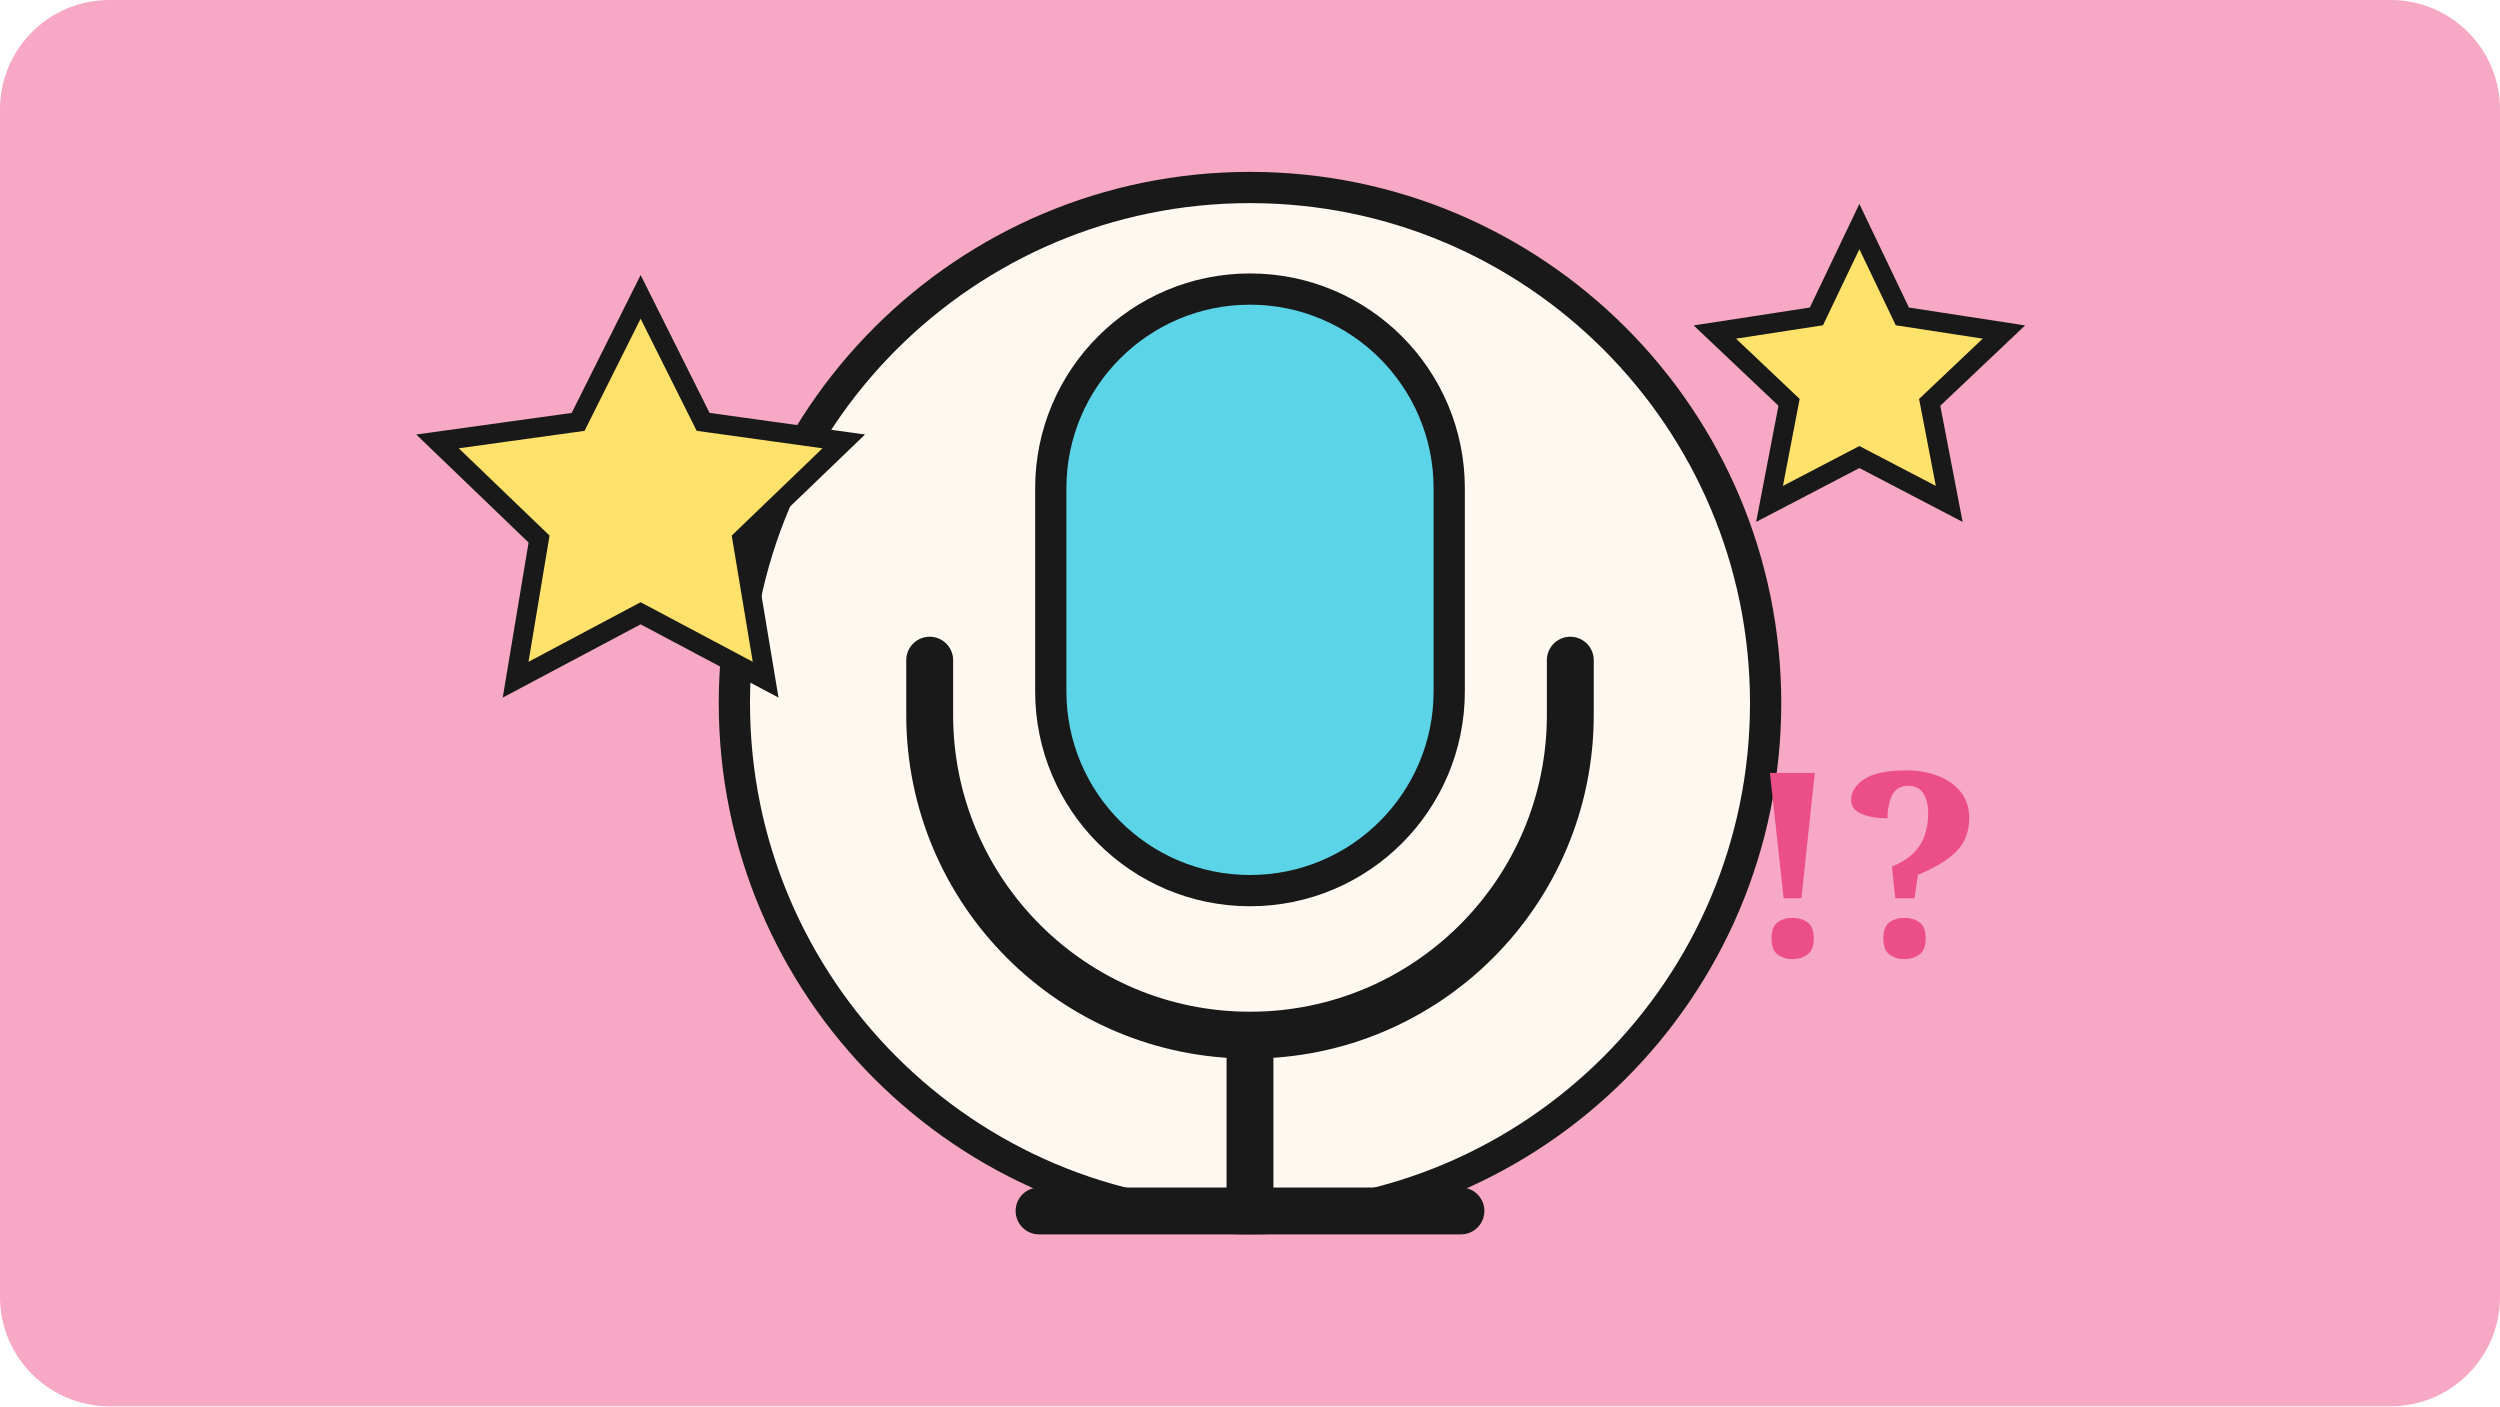
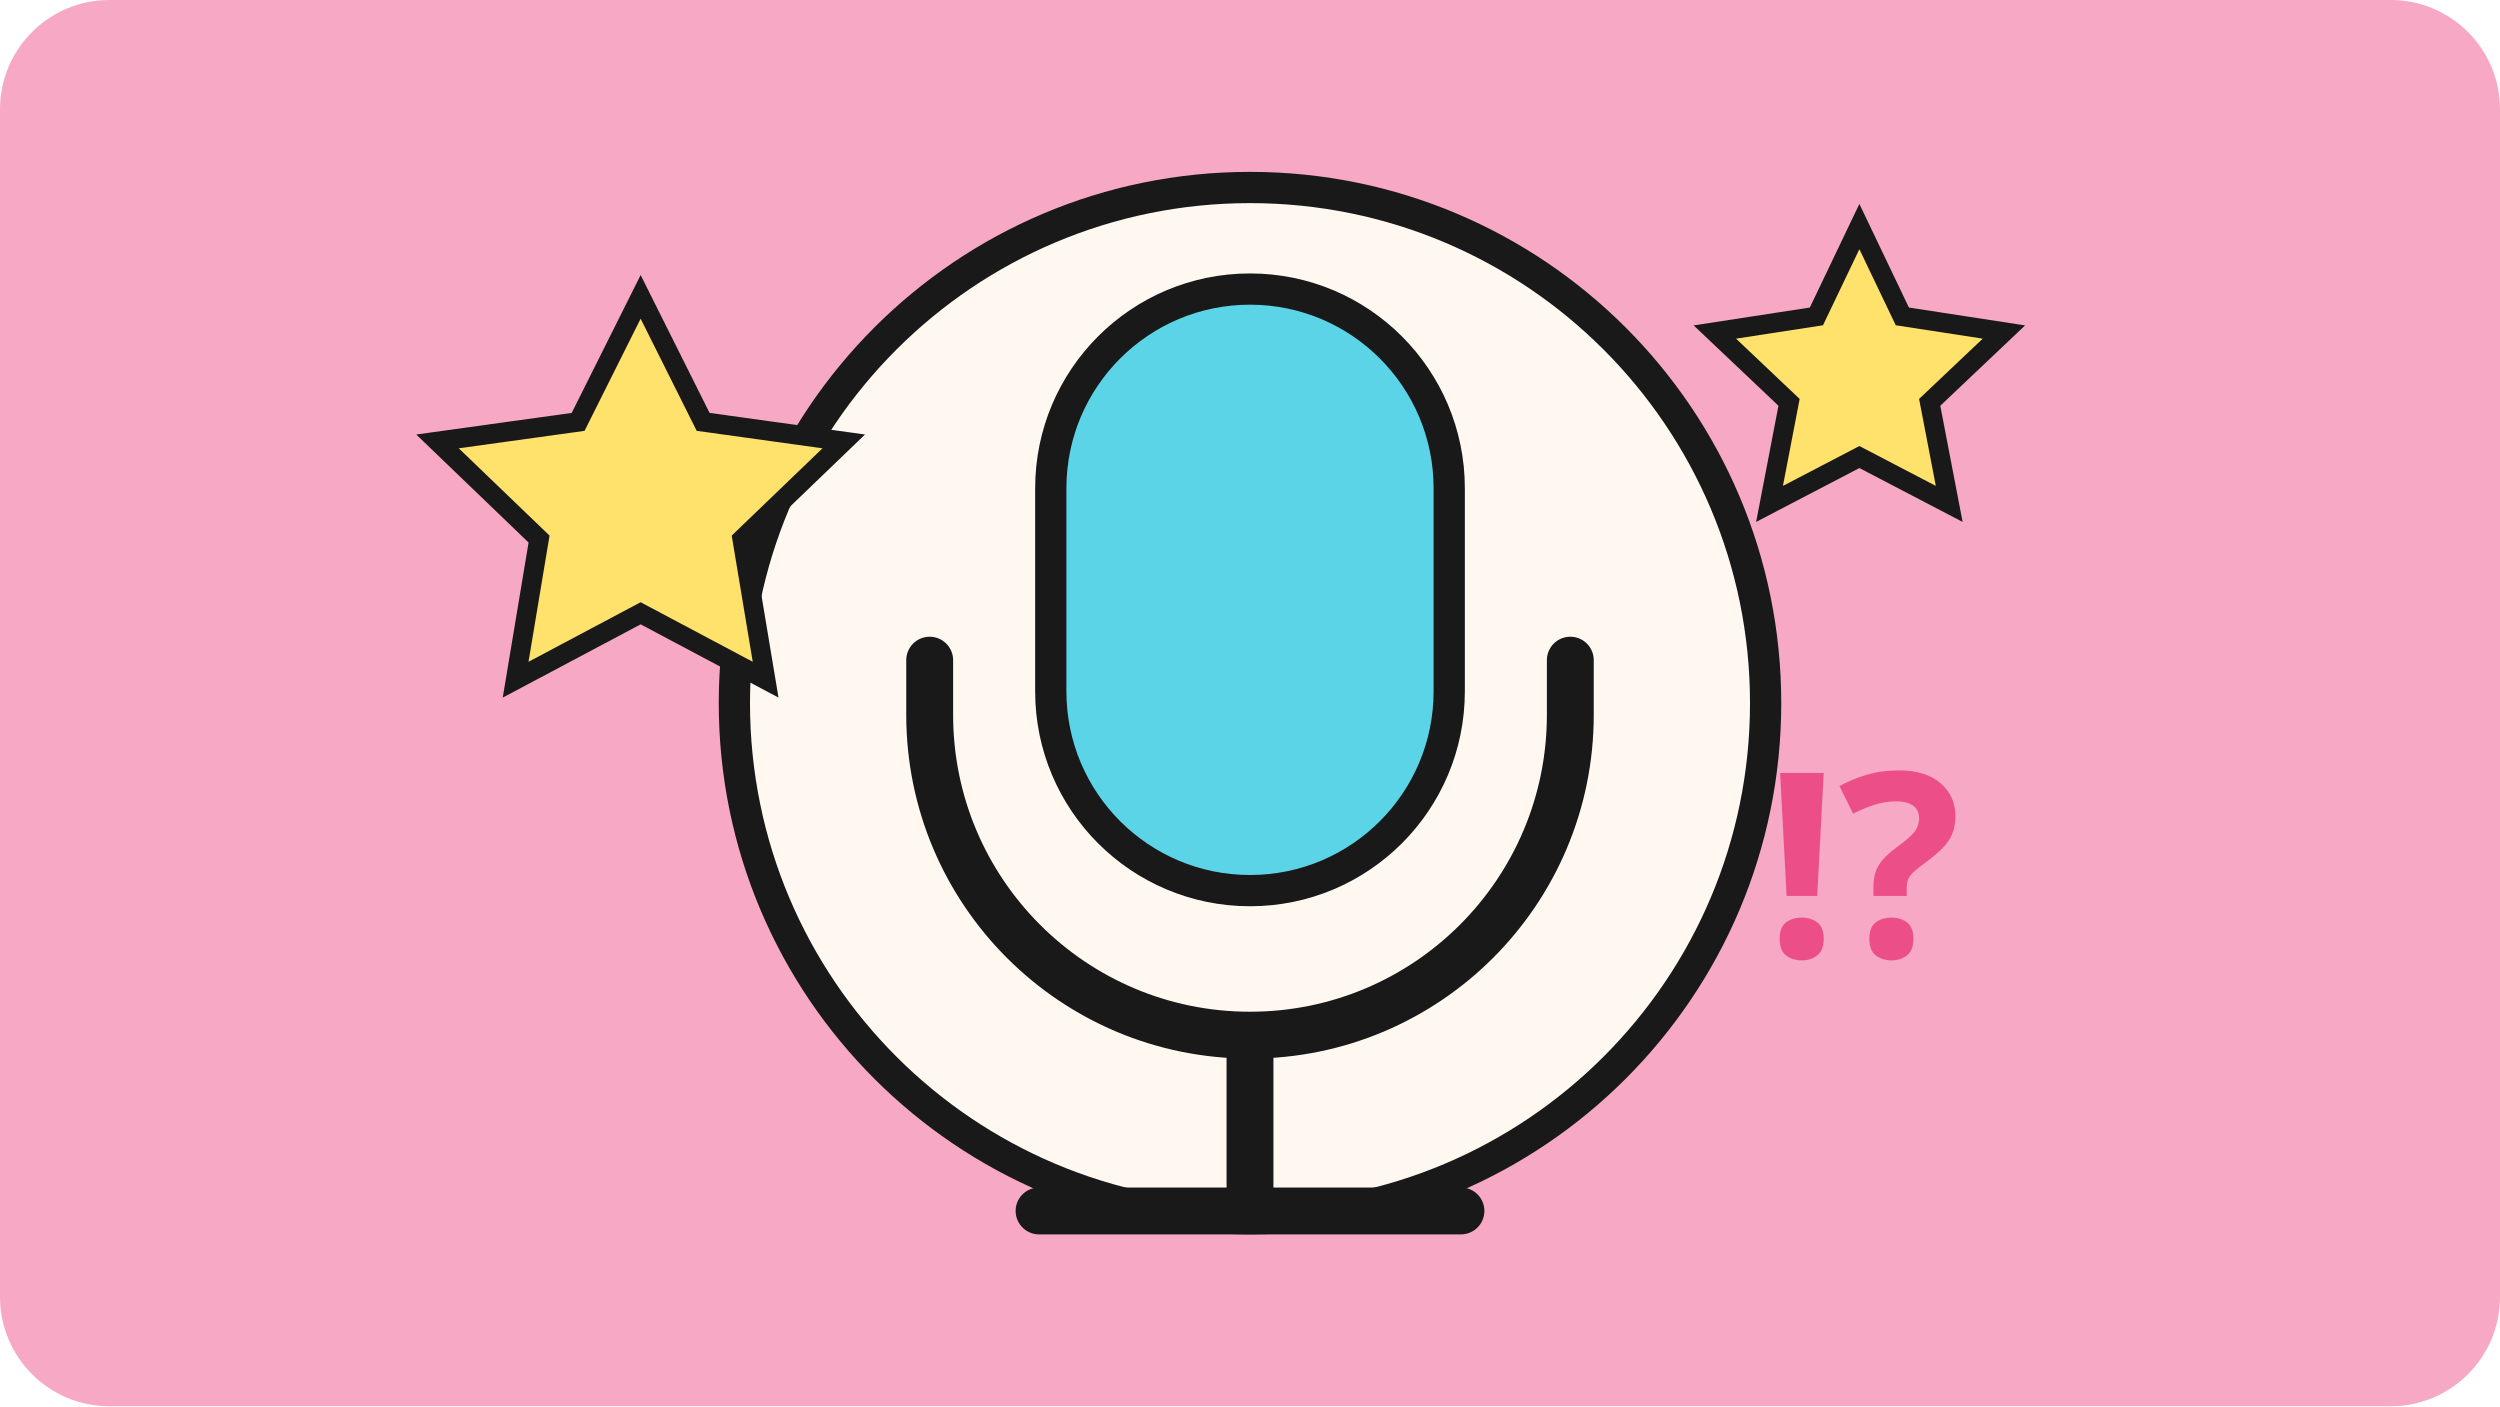
<svg xmlns="http://www.w3.org/2000/svg" width="640" height="360" viewBox="0 0 640 360" role="img" aria-labelledby="title desc">
  <rect width="640" height="360" rx="28" fill="#f6a8c5" />
  <circle cx="320" cy="180" r="132" fill="#fff8f1" stroke="#191919" stroke-width="8" />
  <rect x="269" y="74" width="102" height="154" rx="51" fill="#5bd4e8" stroke="#191919" stroke-width="8" />
  <path d="M238 169v14a82 82 0 0 0 164 0v-14M320 266v42M266 310h108" fill="none" stroke="#191919" stroke-width="12" stroke-linecap="round" />
  <g fill="#ffe26b" stroke="#191919" stroke-width="5">
    <path d="m164 76 16 32 36 5-26 25 6 36-32-17-32 17 6-36-26-25 36-5z" />
    <path d="m476 58 11 23 26 4-19 18 5 26-23-12-23 12 5-26-19-18 26-4z" />
  </g>
-   <text x="477" y="245" text-anchor="middle" font-family="Noto Serif JP, serif" font-size="66" font-weight="900" fill="#ec4f88">!?</text>
+   <text x="477" y="245" text-anchor="middle" font-family="Noto Sans JP, sans-serif" font-size="66" font-weight="900" fill="#ec4f88">!?</text>
</svg>
